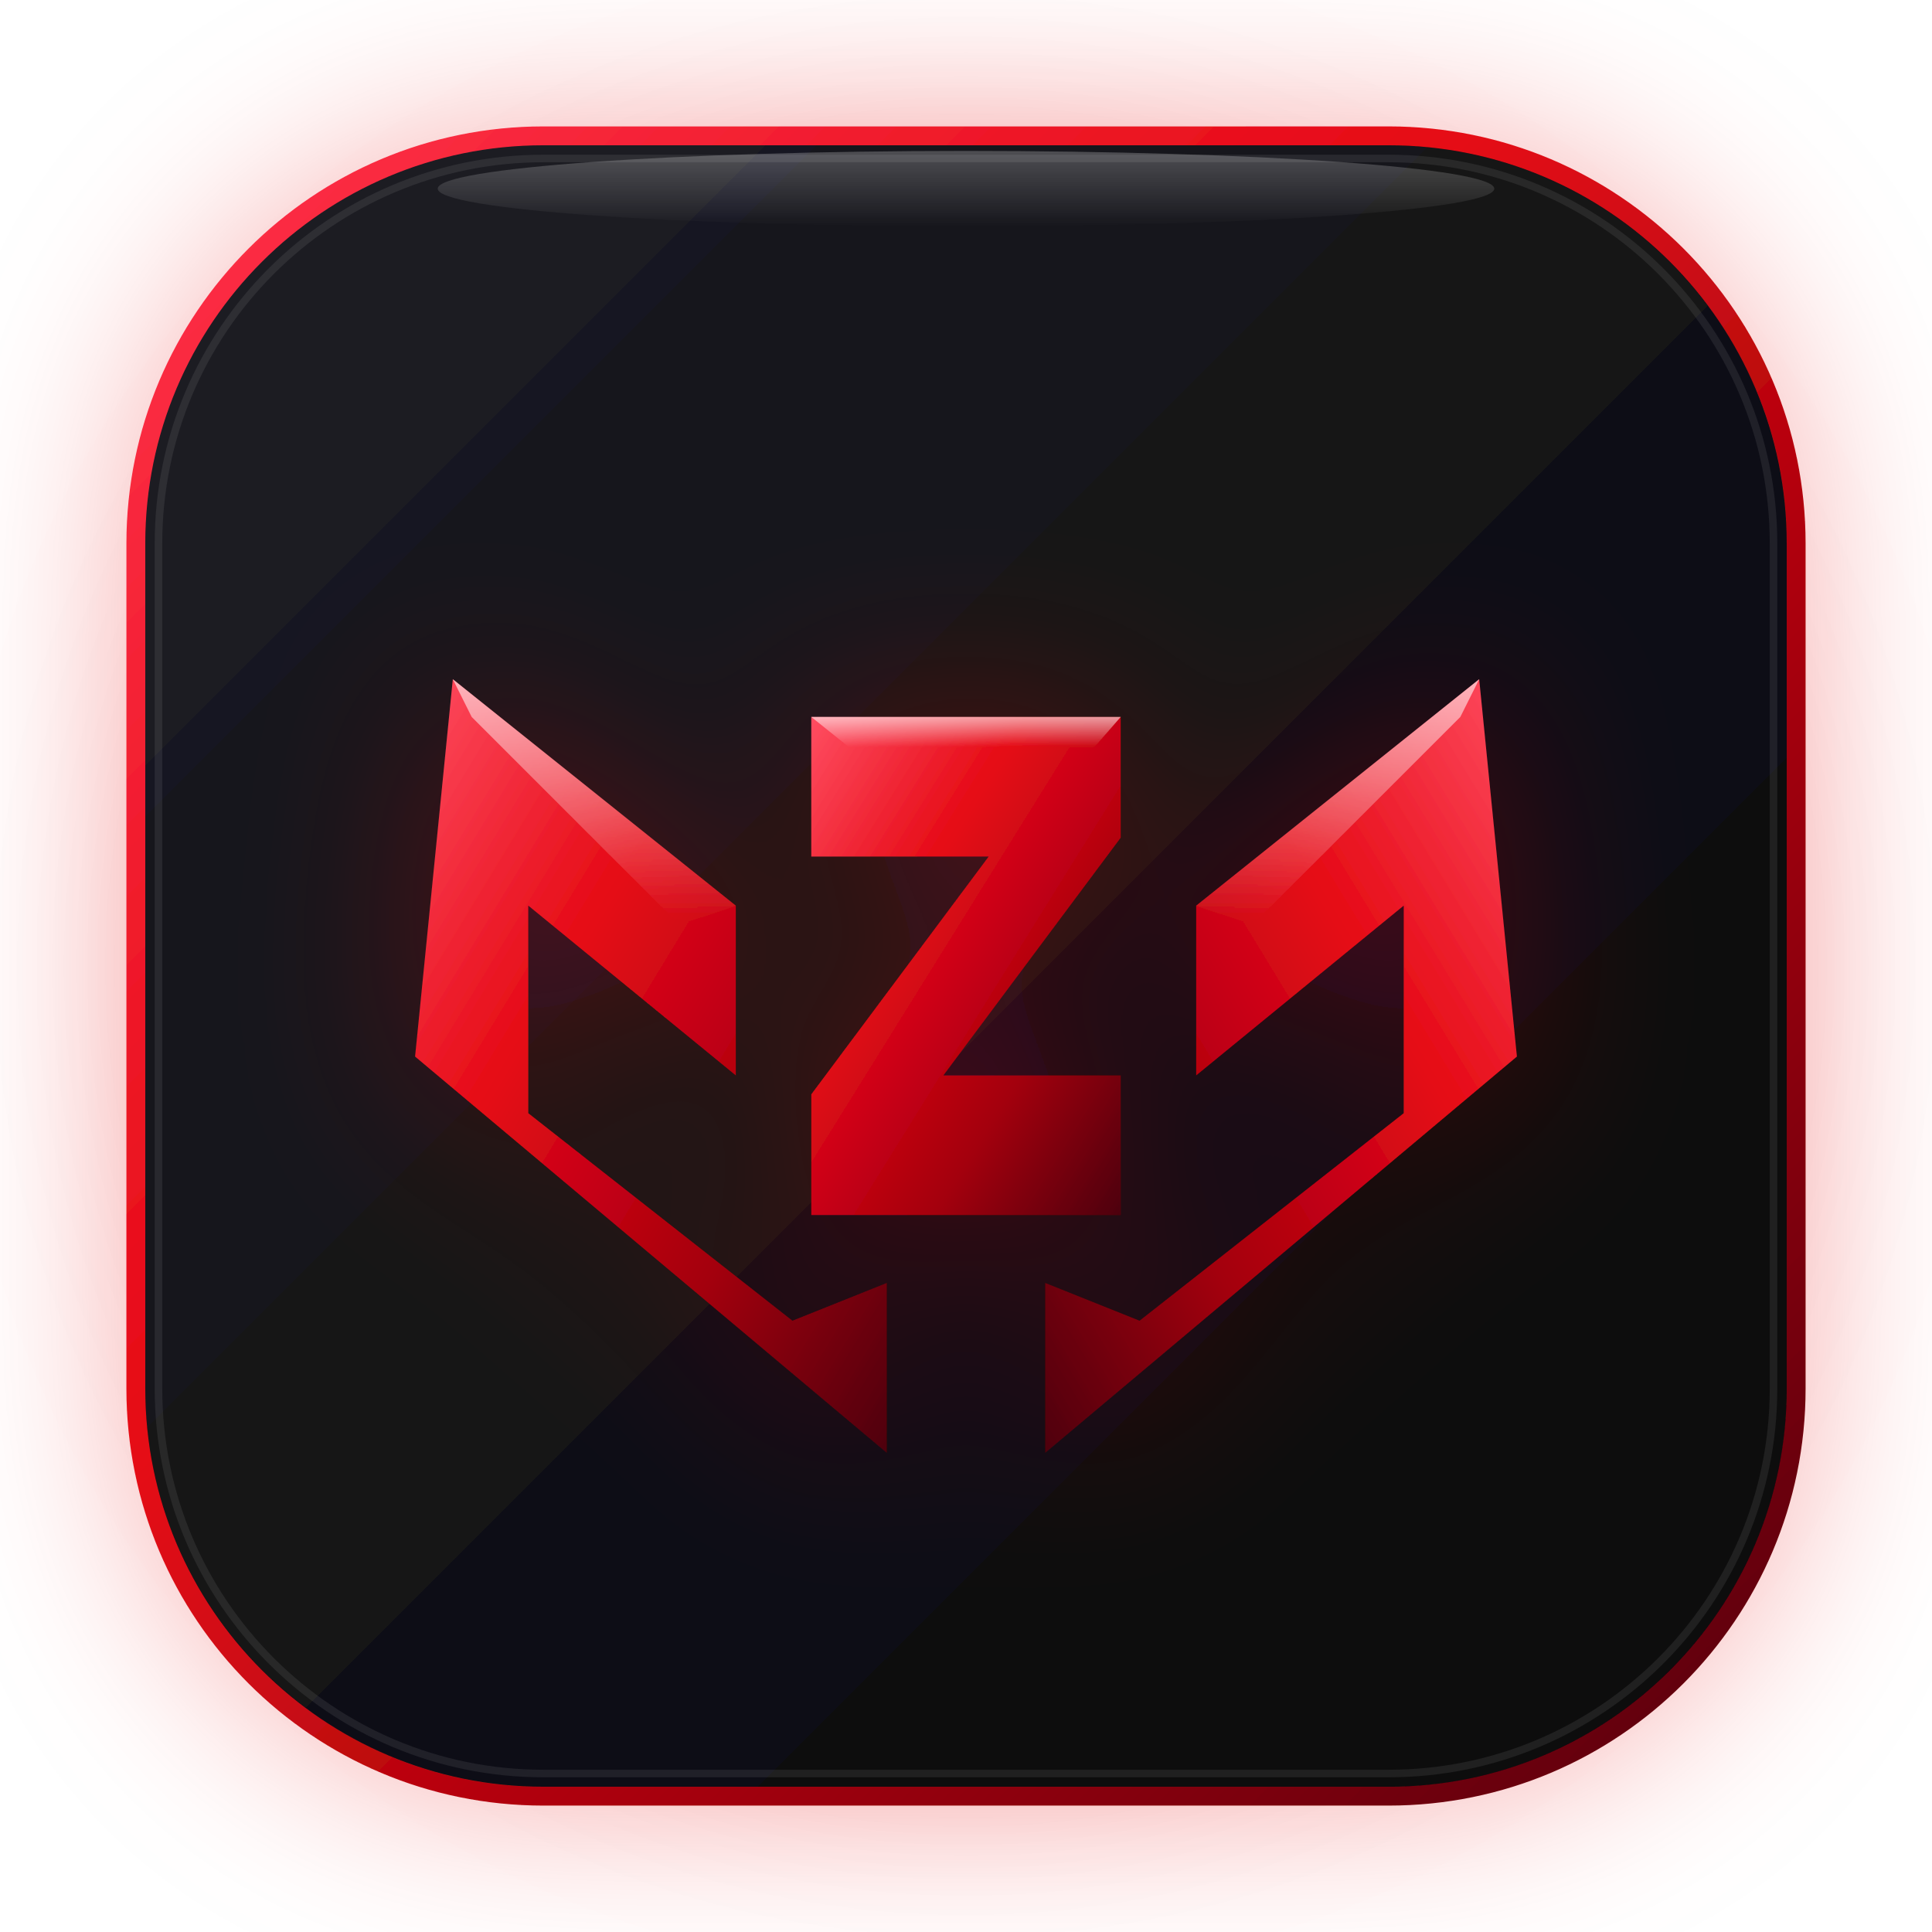
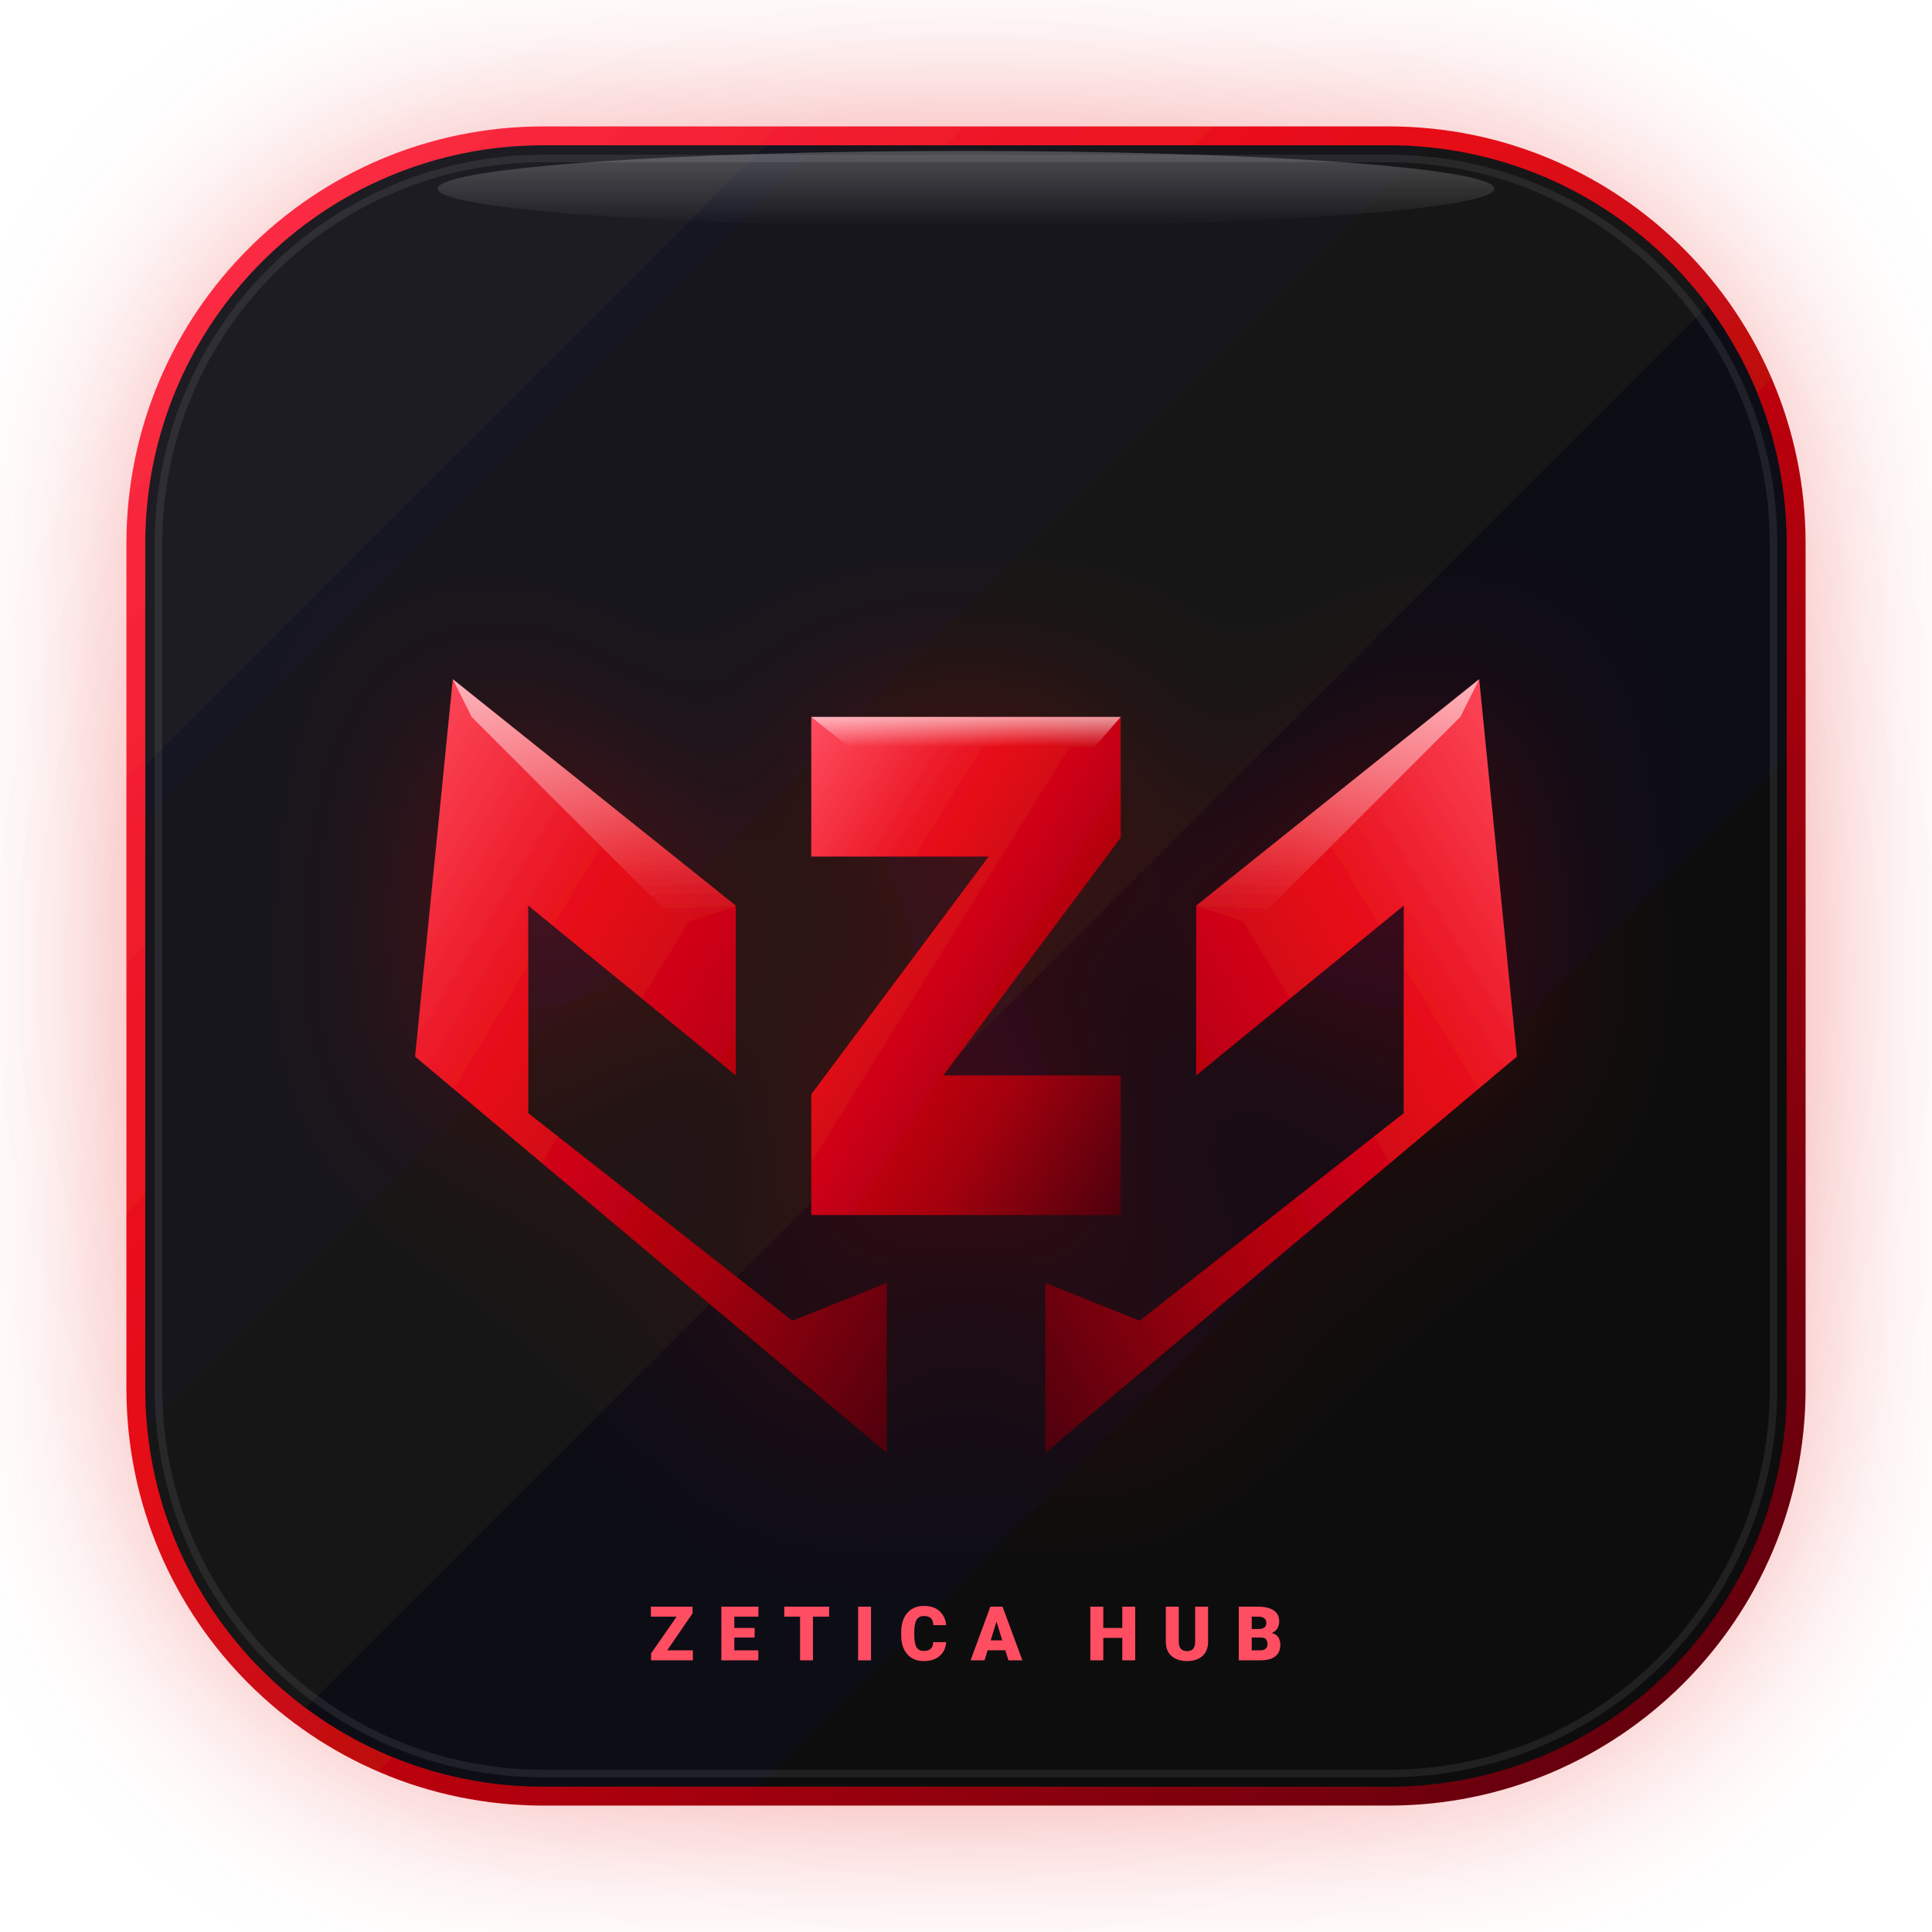
<svg xmlns="http://www.w3.org/2000/svg" viewBox="0 0 512 512" width="512" height="512">
  <defs>
    <linearGradient id="bgPlate" x1="0%" y1="0%" x2="100%" y2="100%">
      <stop offset="0%" stop-color="#1E1E26" />
      <stop offset="50%" stop-color="#121216" />
      <stop offset="100%" stop-color="#08080A" />
    </linearGradient>
    <linearGradient id="rimGlow" x1="0%" y1="0%" x2="100%" y2="100%">
      <stop offset="0%" stop-color="#FF334B" />
      <stop offset="40%" stop-color="#E50914" />
      <stop offset="100%" stop-color="#550009" />
    </linearGradient>
    <linearGradient id="wingGradLeft" x1="0%" y1="0%" x2="100%" y2="100%">
      <stop offset="0%" stop-color="#FF4D61" />
      <stop offset="35%" stop-color="#E50914" />
      <stop offset="70%" stop-color="#A30010" />
      <stop offset="100%" stop-color="#4D0008" />
    </linearGradient>
    <linearGradient id="wingGradRight" x1="100%" y1="0%" x2="0%" y2="100%">
      <stop offset="0%" stop-color="#FF4D61" />
      <stop offset="35%" stop-color="#E50914" />
      <stop offset="70%" stop-color="#A30010" />
      <stop offset="100%" stop-color="#4D0008" />
    </linearGradient>
    <linearGradient id="bevelLight" x1="0%" y1="0%" x2="0%" y2="100%">
      <stop offset="0%" stop-color="#FFFFFF" stop-opacity="0.6" />
      <stop offset="100%" stop-color="#FFFFFF" stop-opacity="0" />
    </linearGradient>
    <filter id="shadow" x="-20%" y="-20%" width="140%" height="140%">
      <feDropShadow dx="0" dy="12" stdDeviation="16" flood-color="#000000" flood-opacity="0.75" />
      <feDropShadow dx="0" dy="0" stdDeviation="24" flood-color="#E50914" flood-opacity="0.3" />
    </filter>
  </defs>
  <circle cx="256" cy="256" r="210" fill="#E50914" opacity="0.15" filter="blur(30px)" />
  <rect x="36" y="36" width="440" height="440" rx="108" fill="url(#bgPlate)" stroke="url(#rimGlow)" stroke-width="5" filter="url(#shadow)" />
  <rect x="42" y="42" width="428" height="428" rx="102" fill="none" stroke="rgba(255, 255, 255, 0.08)" stroke-width="2" />
  <g id="ZeticuzWings" filter="url(#shadow)">
    <path d="M 120 180 L 195 240 L 195 285 L 140 240 L 140 295 L 210 350 L 235 340 L 235 385 L 110 280 Z" fill="url(#wingGradLeft)" />
    <path d="M 120 180 L 195 240 L 180 245 L 125 190 Z" fill="url(#bevelLight)" />
    <path d="M 392 180 L 317 240 L 317 285 L 372 240 L 372 295 L 302 350 L 277 340 L 277 385 L 402 280 Z" fill="url(#wingGradRight)" />
    <path d="M 392 180 L 317 240 L 332 245 L 387 190 Z" fill="url(#bevelLight)" />
    <polygon points="215,190 297,190 297,222 250,285 297,285 297,322 215,322 215,290 262,227 215,227" fill="url(#wingGradLeft)" />
    <polygon points="215,190 297,190 290,198 225,198" fill="url(#bevelLight)" />
  </g>
  <ellipse cx="256" cy="50" rx="140" ry="10" fill="url(#bevelLight)" opacity="0.4" />
+   <text x="256" y="440" font-family="-apple-system, BlinkMacSystemFont, 'Segoe UI', Roboto, sans-serif" font-size="20" font-weight="800" letter-spacing="6" fill="#FF4D61" text-anchor="middle">ZETICA HUB</text>
</svg>
